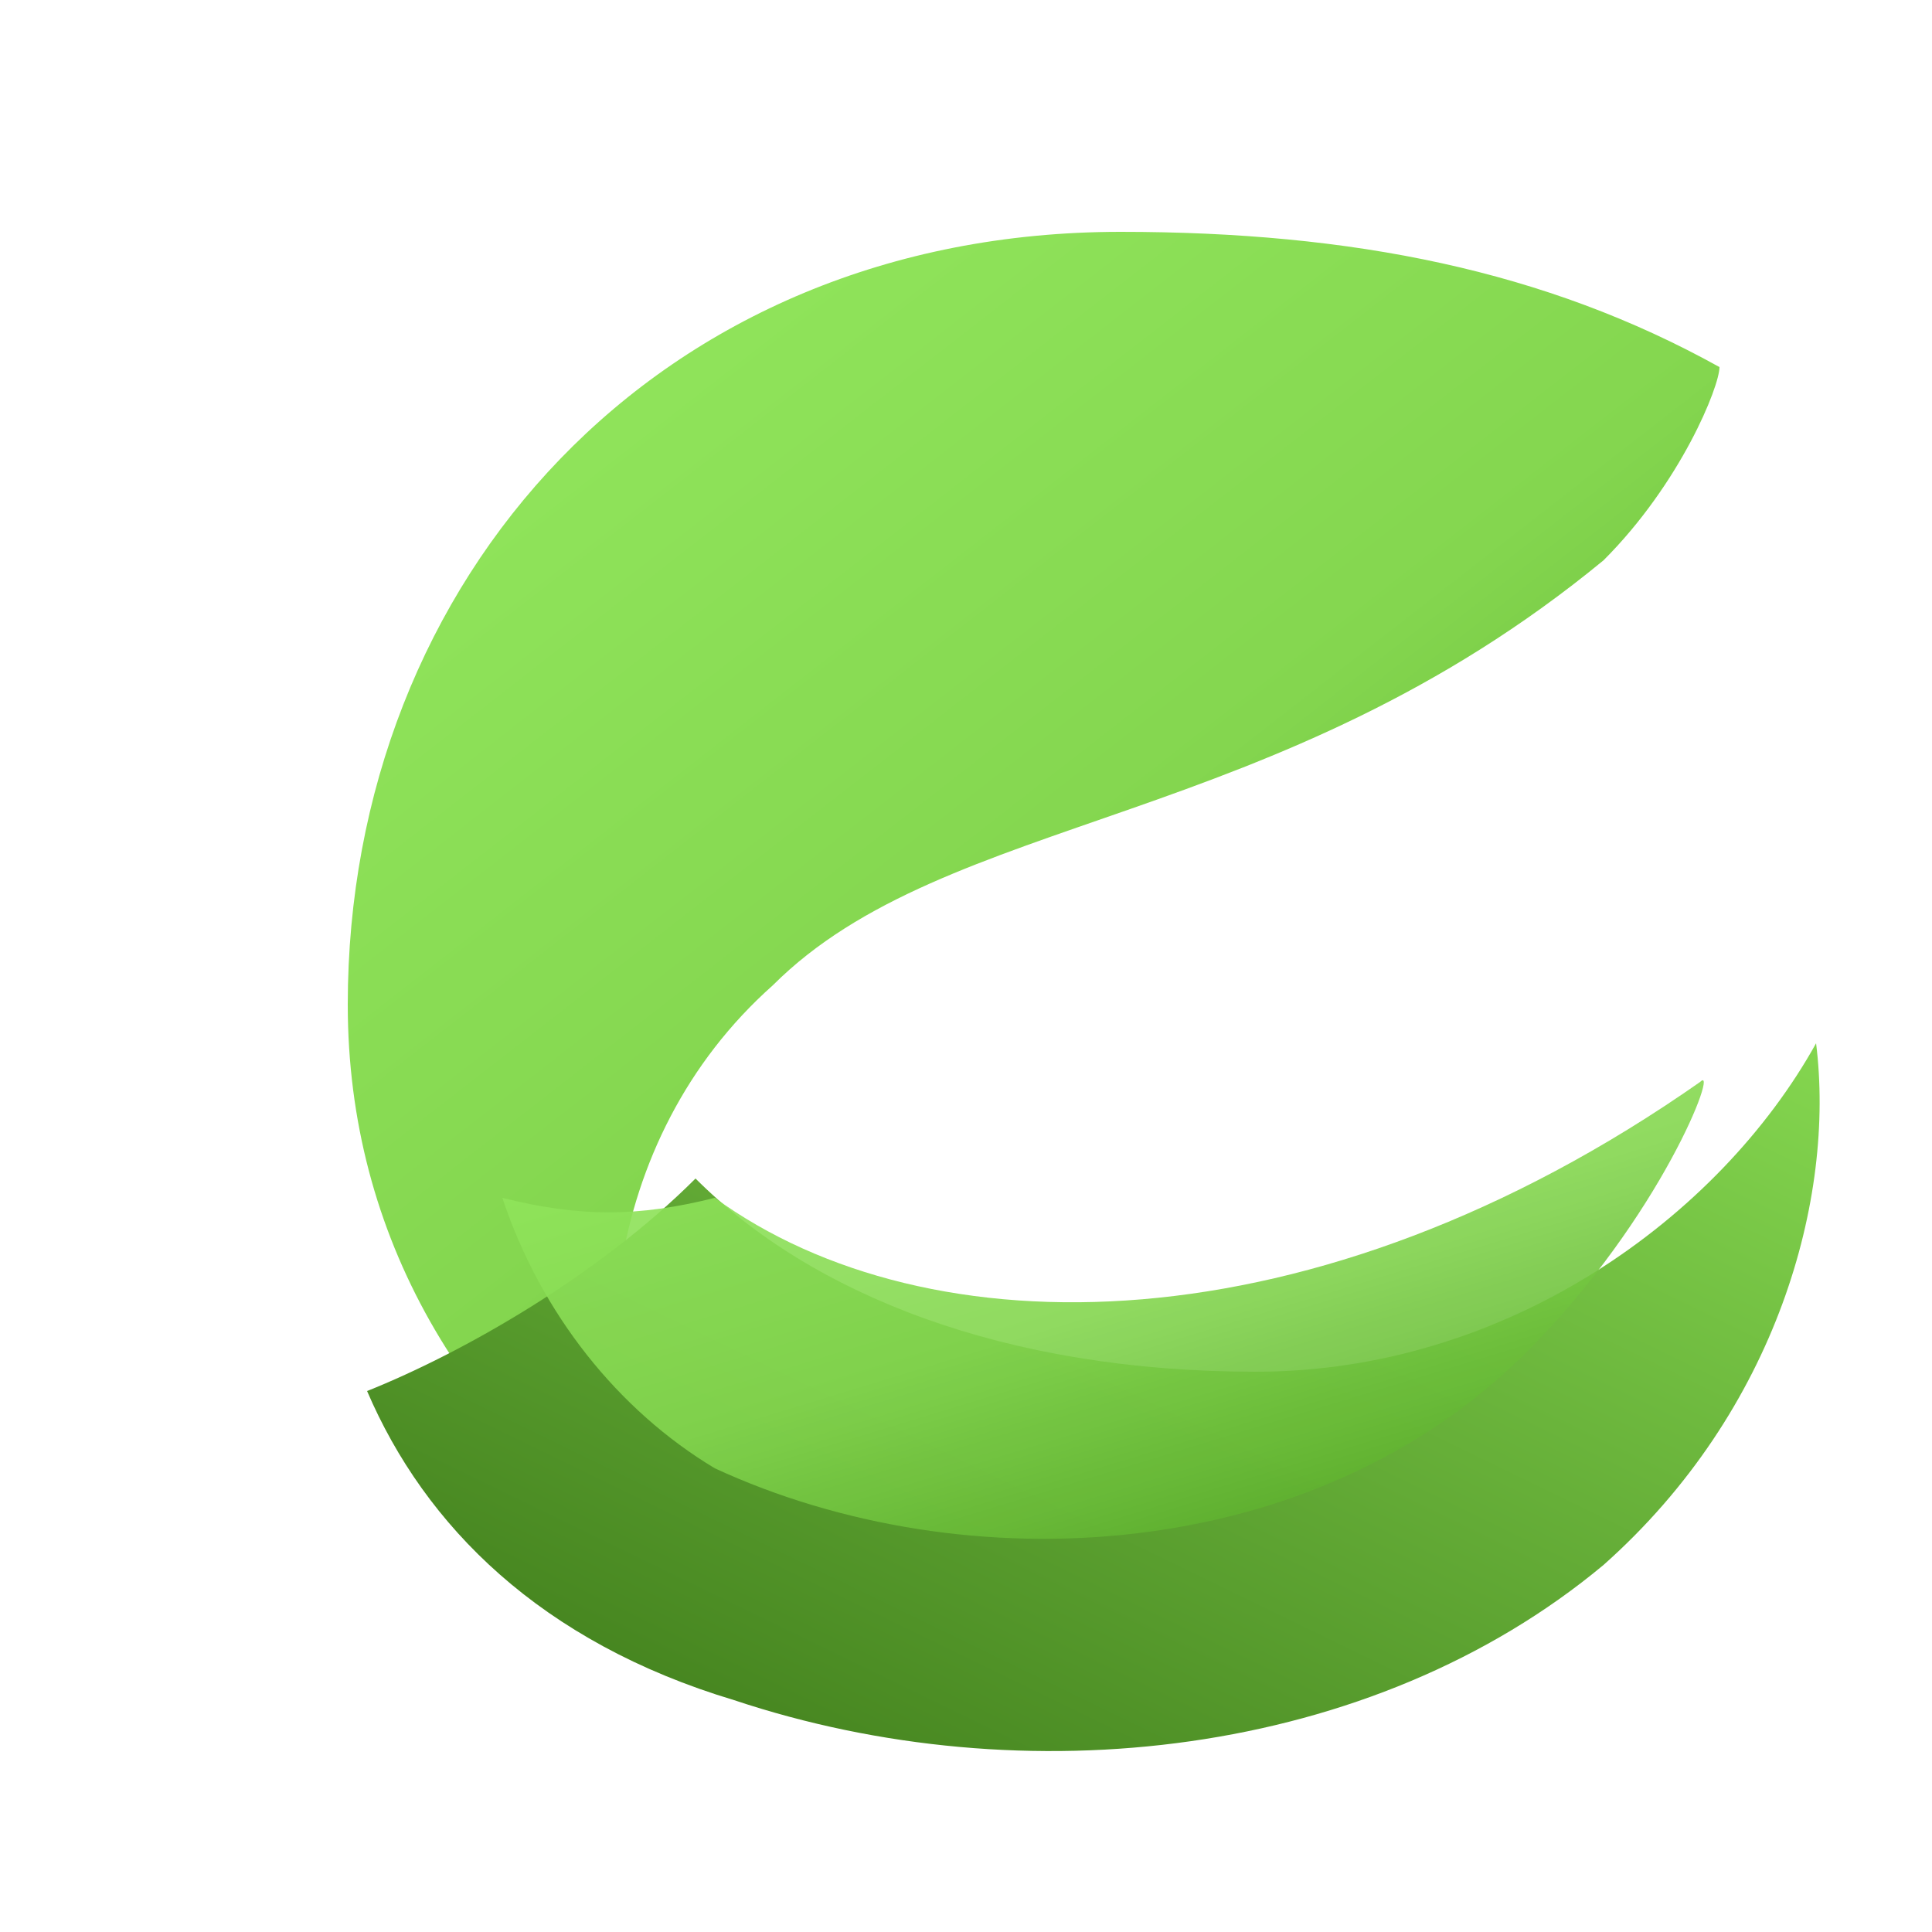
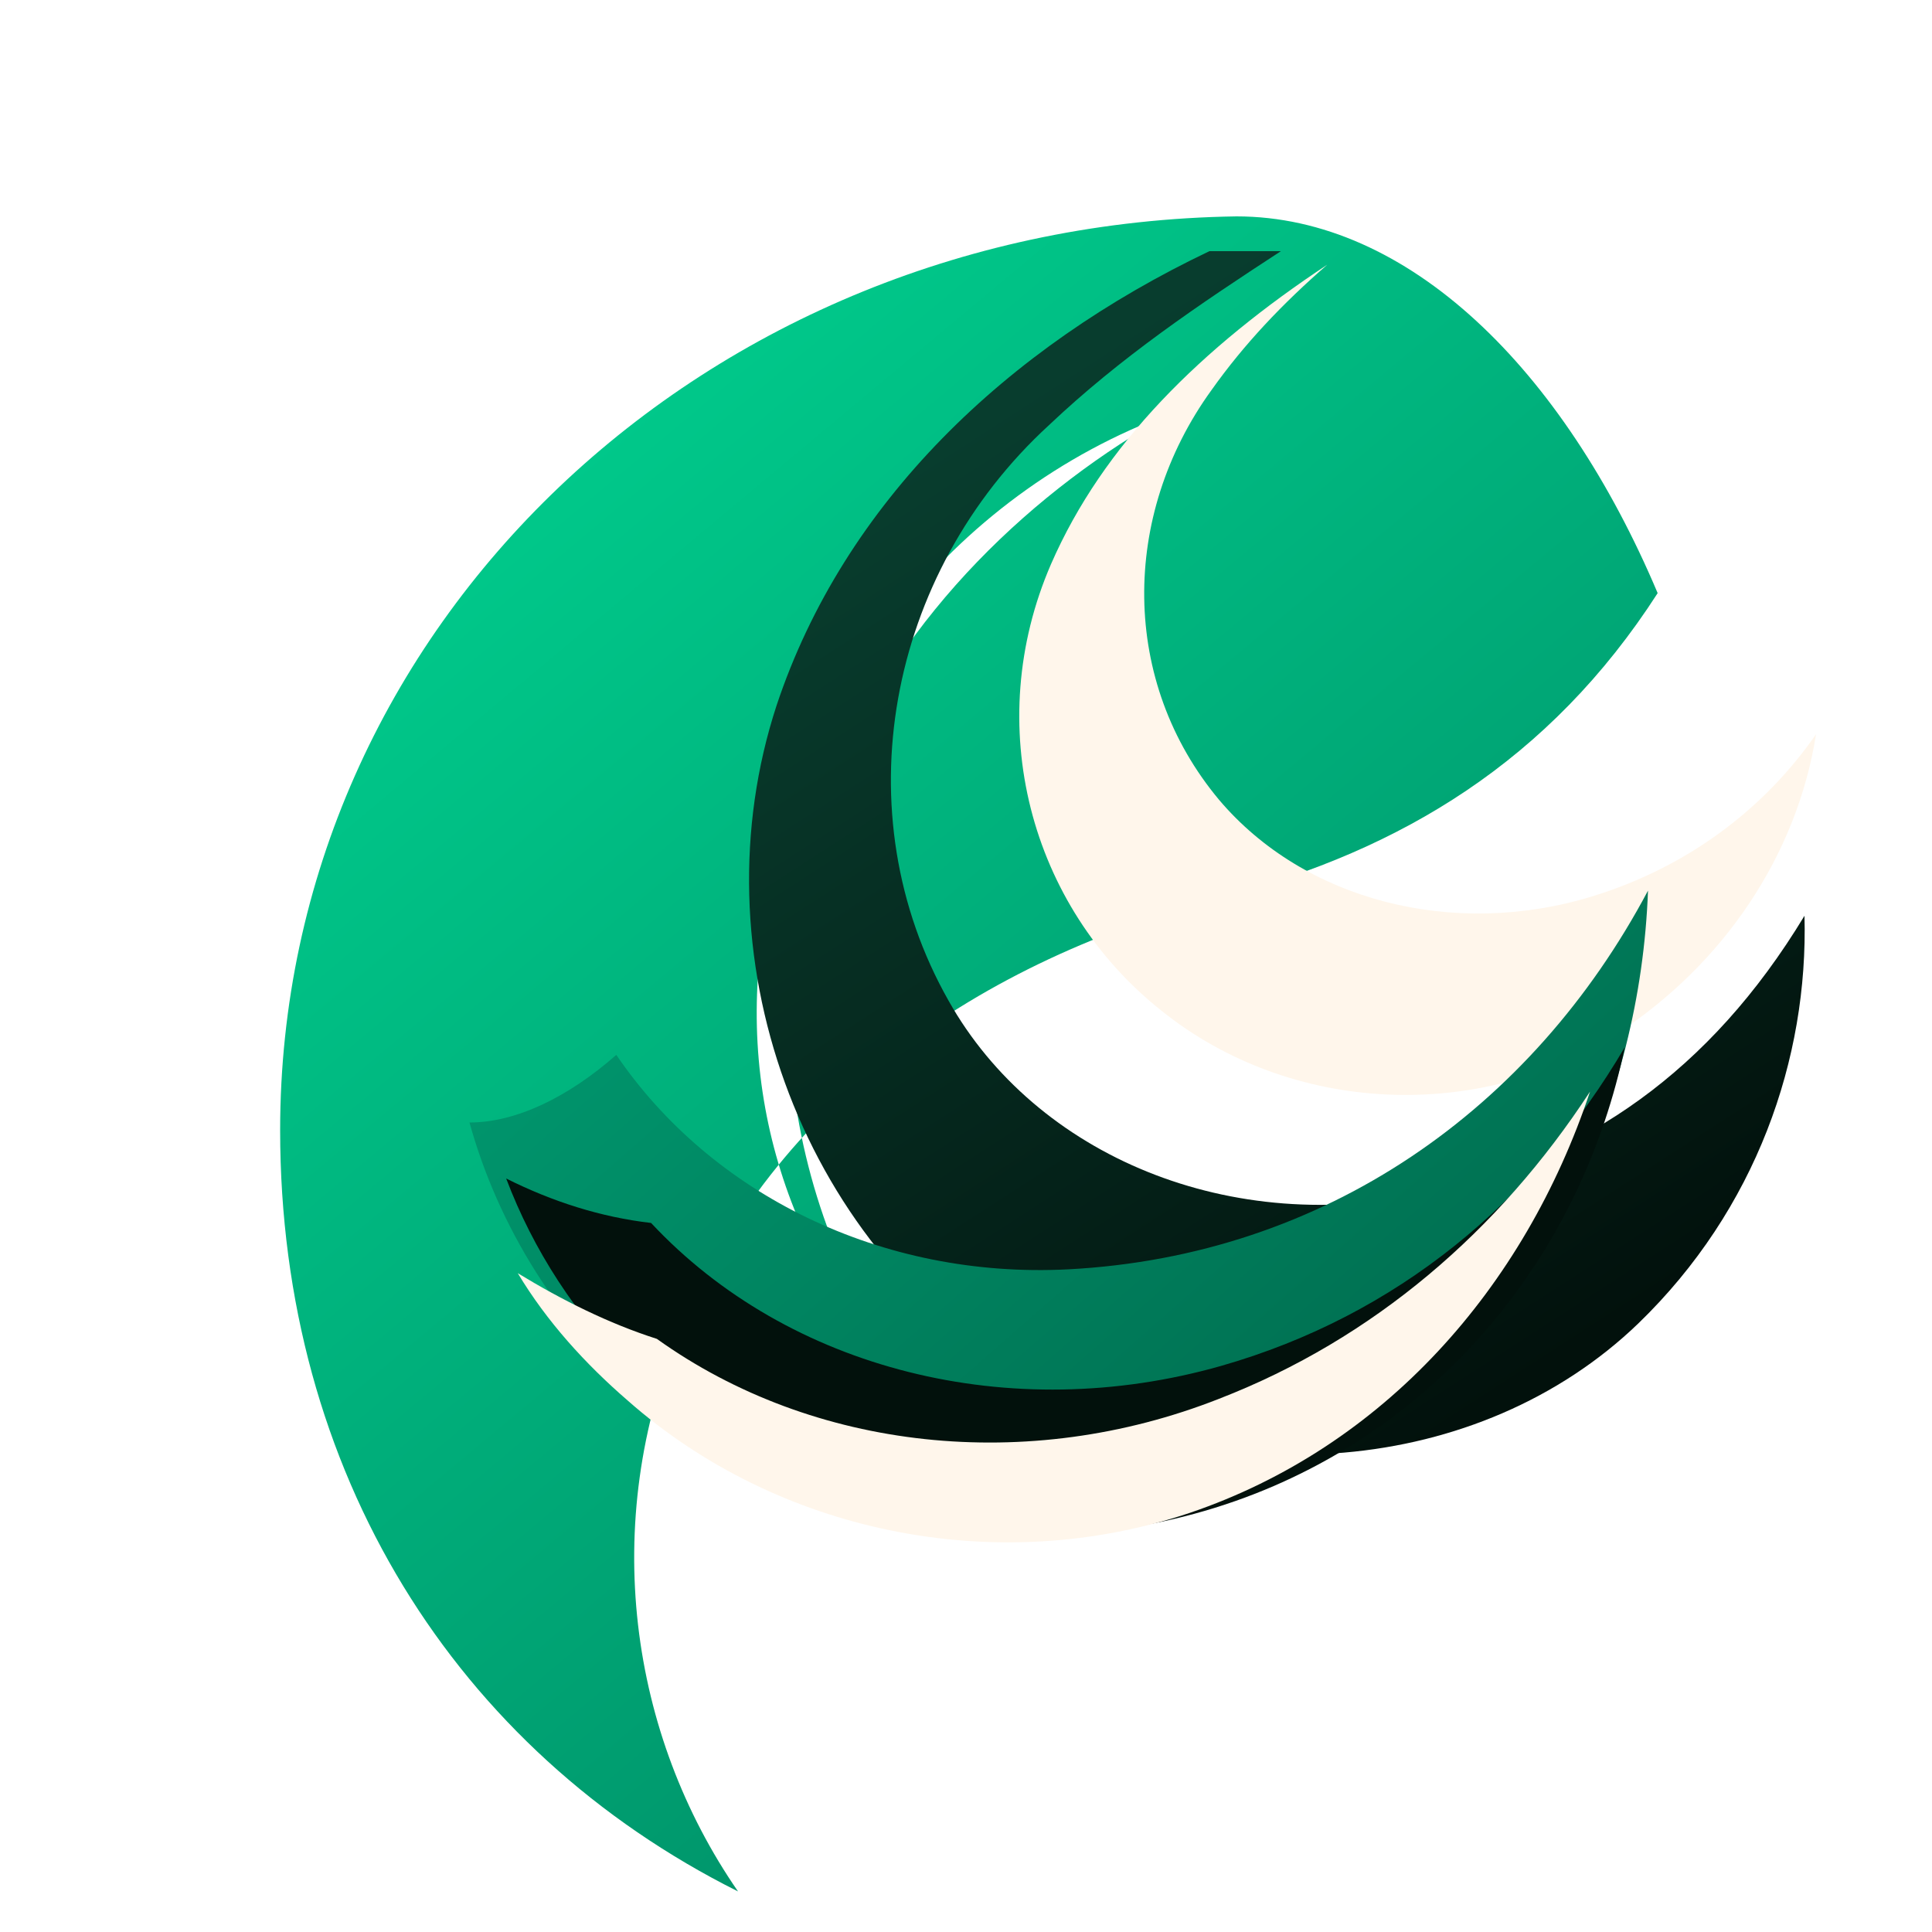
- <svg xmlns="http://www.w3.org/2000/svg" viewBox="0 0 100 100" fill="none">
+ <svg xmlns="http://www.w3.org/2000/svg" viewBox="0 0 1000 1000" fill="none">
  <defs>
-     <linearGradient id="siftrole-green-grad" x1="10%" y1="0%" x2="90%" y2="100%">
-       <stop offset="0%" stop-color="#93e85e" />
-       <stop offset="50%" stop-color="#84d64f" />
-       <stop offset="100%" stop-color="#4ea020" />
+     <linearGradient id="outer" x1="160" y1="110" x2="820" y2="900" gradientUnits="userSpaceOnUse">
+       <stop stop-color="#00D793" />
+       <stop offset="1" stop-color="#008561" />
    </linearGradient>
-     <linearGradient id="siftrole-accent-grad" x1="0%" y1="100%" x2="100%" y2="0%">
-       <stop offset="0%" stop-color="#3c7818" />
-       <stop offset="100%" stop-color="#84d64f" />
+     <linearGradient id="middle" x1="330" y1="210" x2="760" y2="700" gradientUnits="userSpaceOnUse">
+       <stop stop-color="#00A87A" />
+       <stop offset="1" stop-color="#006E50" />
+     </linearGradient>
+     <linearGradient id="shadow" x1="380" y1="300" x2="690" y2="780" gradientUnits="userSpaceOnUse">
+       <stop stop-color="#083D2E" />
+       <stop offset="1" stop-color="#02110C" />
    </linearGradient>
  </defs>
-   <path d="M 58 12 C 34 12 18 30 18 52 C 18 64 24 74 34 81 C 30 72 31 59 40 51 C 49 42 66 43 83 29 C 87 25 89 20 89 19 C 80 14 70 12 58 12 Z" fill="url(#siftrole-green-grad)" />
-   <path d="M 36 61 C 42 67 52 71 65 71 C 78 71 89 63 94 54 C 95 62 92 73 83 81 C 71 91 53 93 38 88 C 28 85 22 79 19 72 C 24 70 31 66 36 61 Z" fill="url(#siftrole-accent-grad)" />
-   <path d="M 37 62 C 48 70 68 70 88 56 C 89 55 86 63 79 70 C 68 81 50 82 37 76 C 32 73 28 68 26 62 C 30 63 33 63 37 62 Z" fill="url(#siftrole-green-grad)" opacity="0.9" />
+   <path fill="url(#outer)" d="M640 112C365 116 145 324 145 585c0 177 91 321 237 394-56-81-72-190-30-291 49-117 154-191 282-224 91-24 168-70 224-157-49-116-129-195-218-195Zm-34 102c-70 39-139 103-174 188-47 113-22 243 53 331-68-64-103-151-91-245 16-128 98-232 212-274Z" />
+   <path fill="url(#shadow)" d="M626 130c-105 50-189 130-224 235-42 128 11 277 127 348 101 62 237 51 319-28 61-59 88-137 86-211-49 81-114 125-193 143-104 24-205-19-250-99-55-97-32-221 52-298 37-35 77-62 120-90-13 0-25 0-37 0Z" />
+   <path fill="#FFF6EB" d="M687 137c-65 43-116 93-143 155-36 83-11 177 57 231 67 54 165 58 236 12 55-36 93-92 103-155-27 39-67 69-116 84-72 22-149 2-193-50-51-61-51-147-4-212 17-24 37-45 60-65Z" />
+   <path fill="url(#middle)" d="M319 546c49 72 137 116 234 111 133-7 240-83 300-196-4 109-54 216-143 278-116 80-277 74-375-13-46-41-77-91-92-145 24 0 51-13 76-35Z" />
+   <path fill="#02110C" d="M337 633c71 76 186 105 295 74 91-26 162-85 209-165-22 105-92 192-191 231-112 44-242 19-322-62-30-30-52-64-66-101 24 12 49 20 75 23Z" />
+   <path fill="#FFF6EB" d="M340 693c81 58 192 70 291 31 80-31 145-87 192-159-34 102-107 184-207 218-101 34-214 10-291-58-22-19-42-41-57-66 23 14 47 26 72 34Z" />
</svg>
